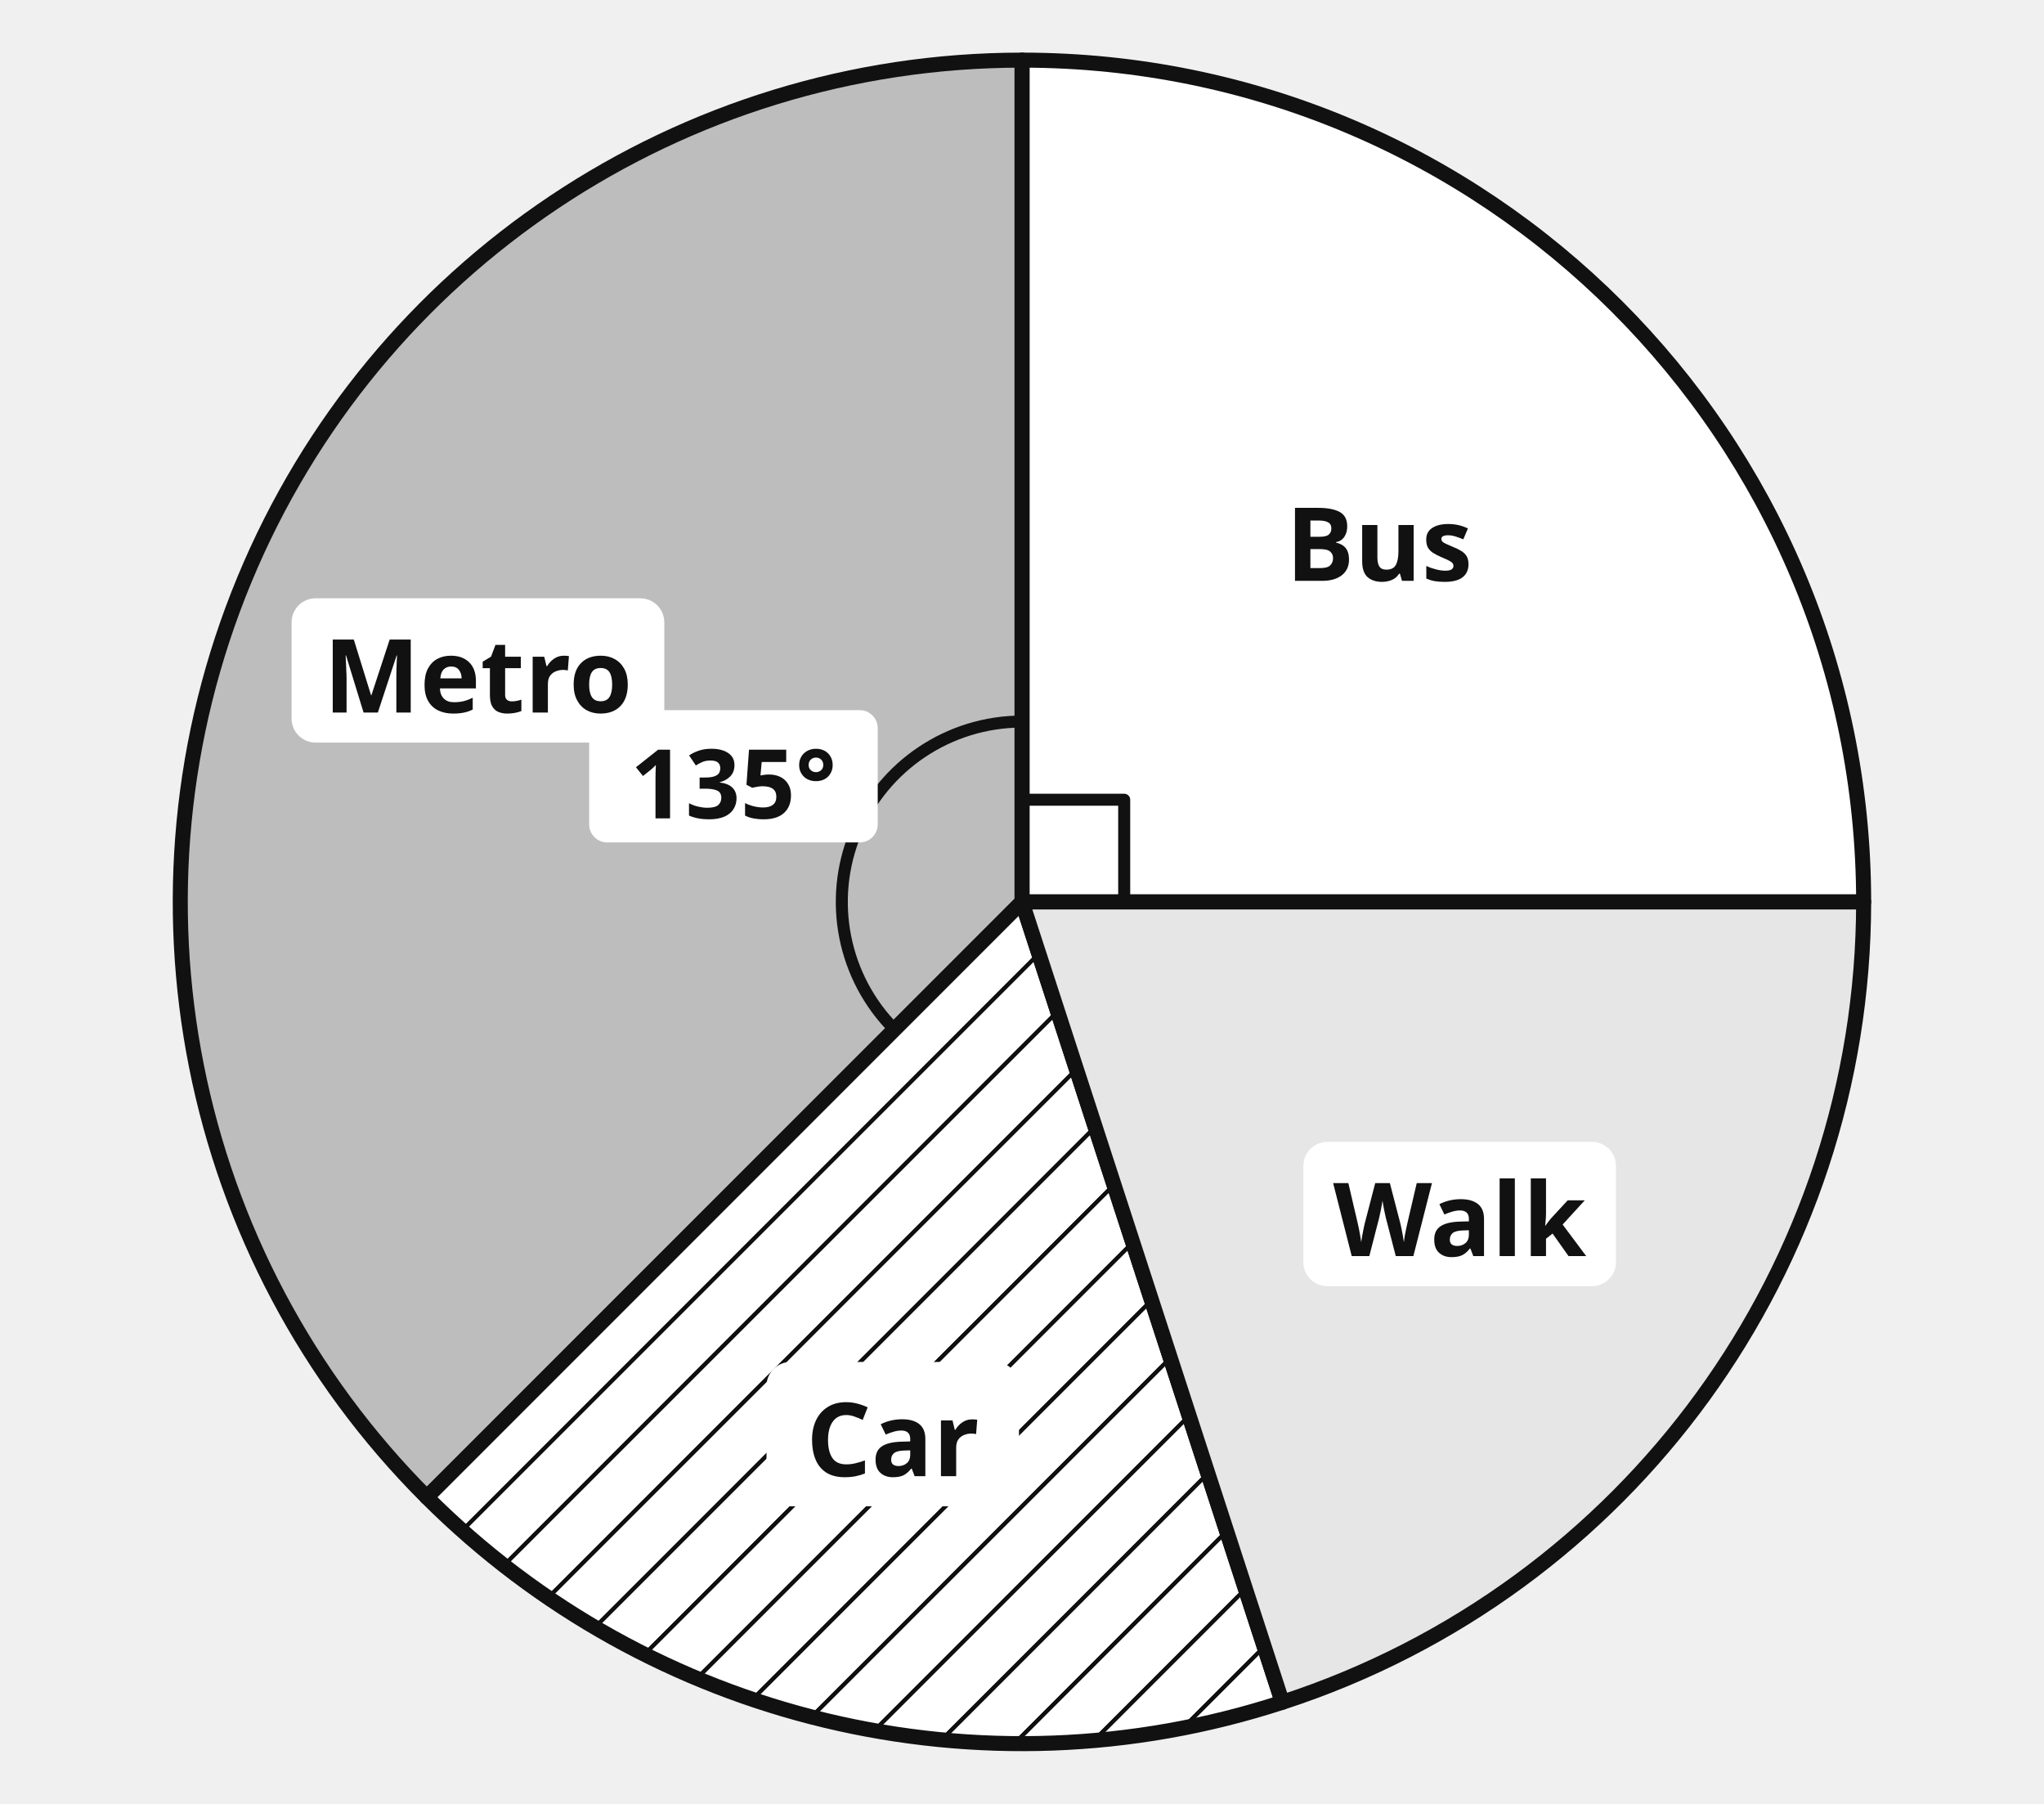
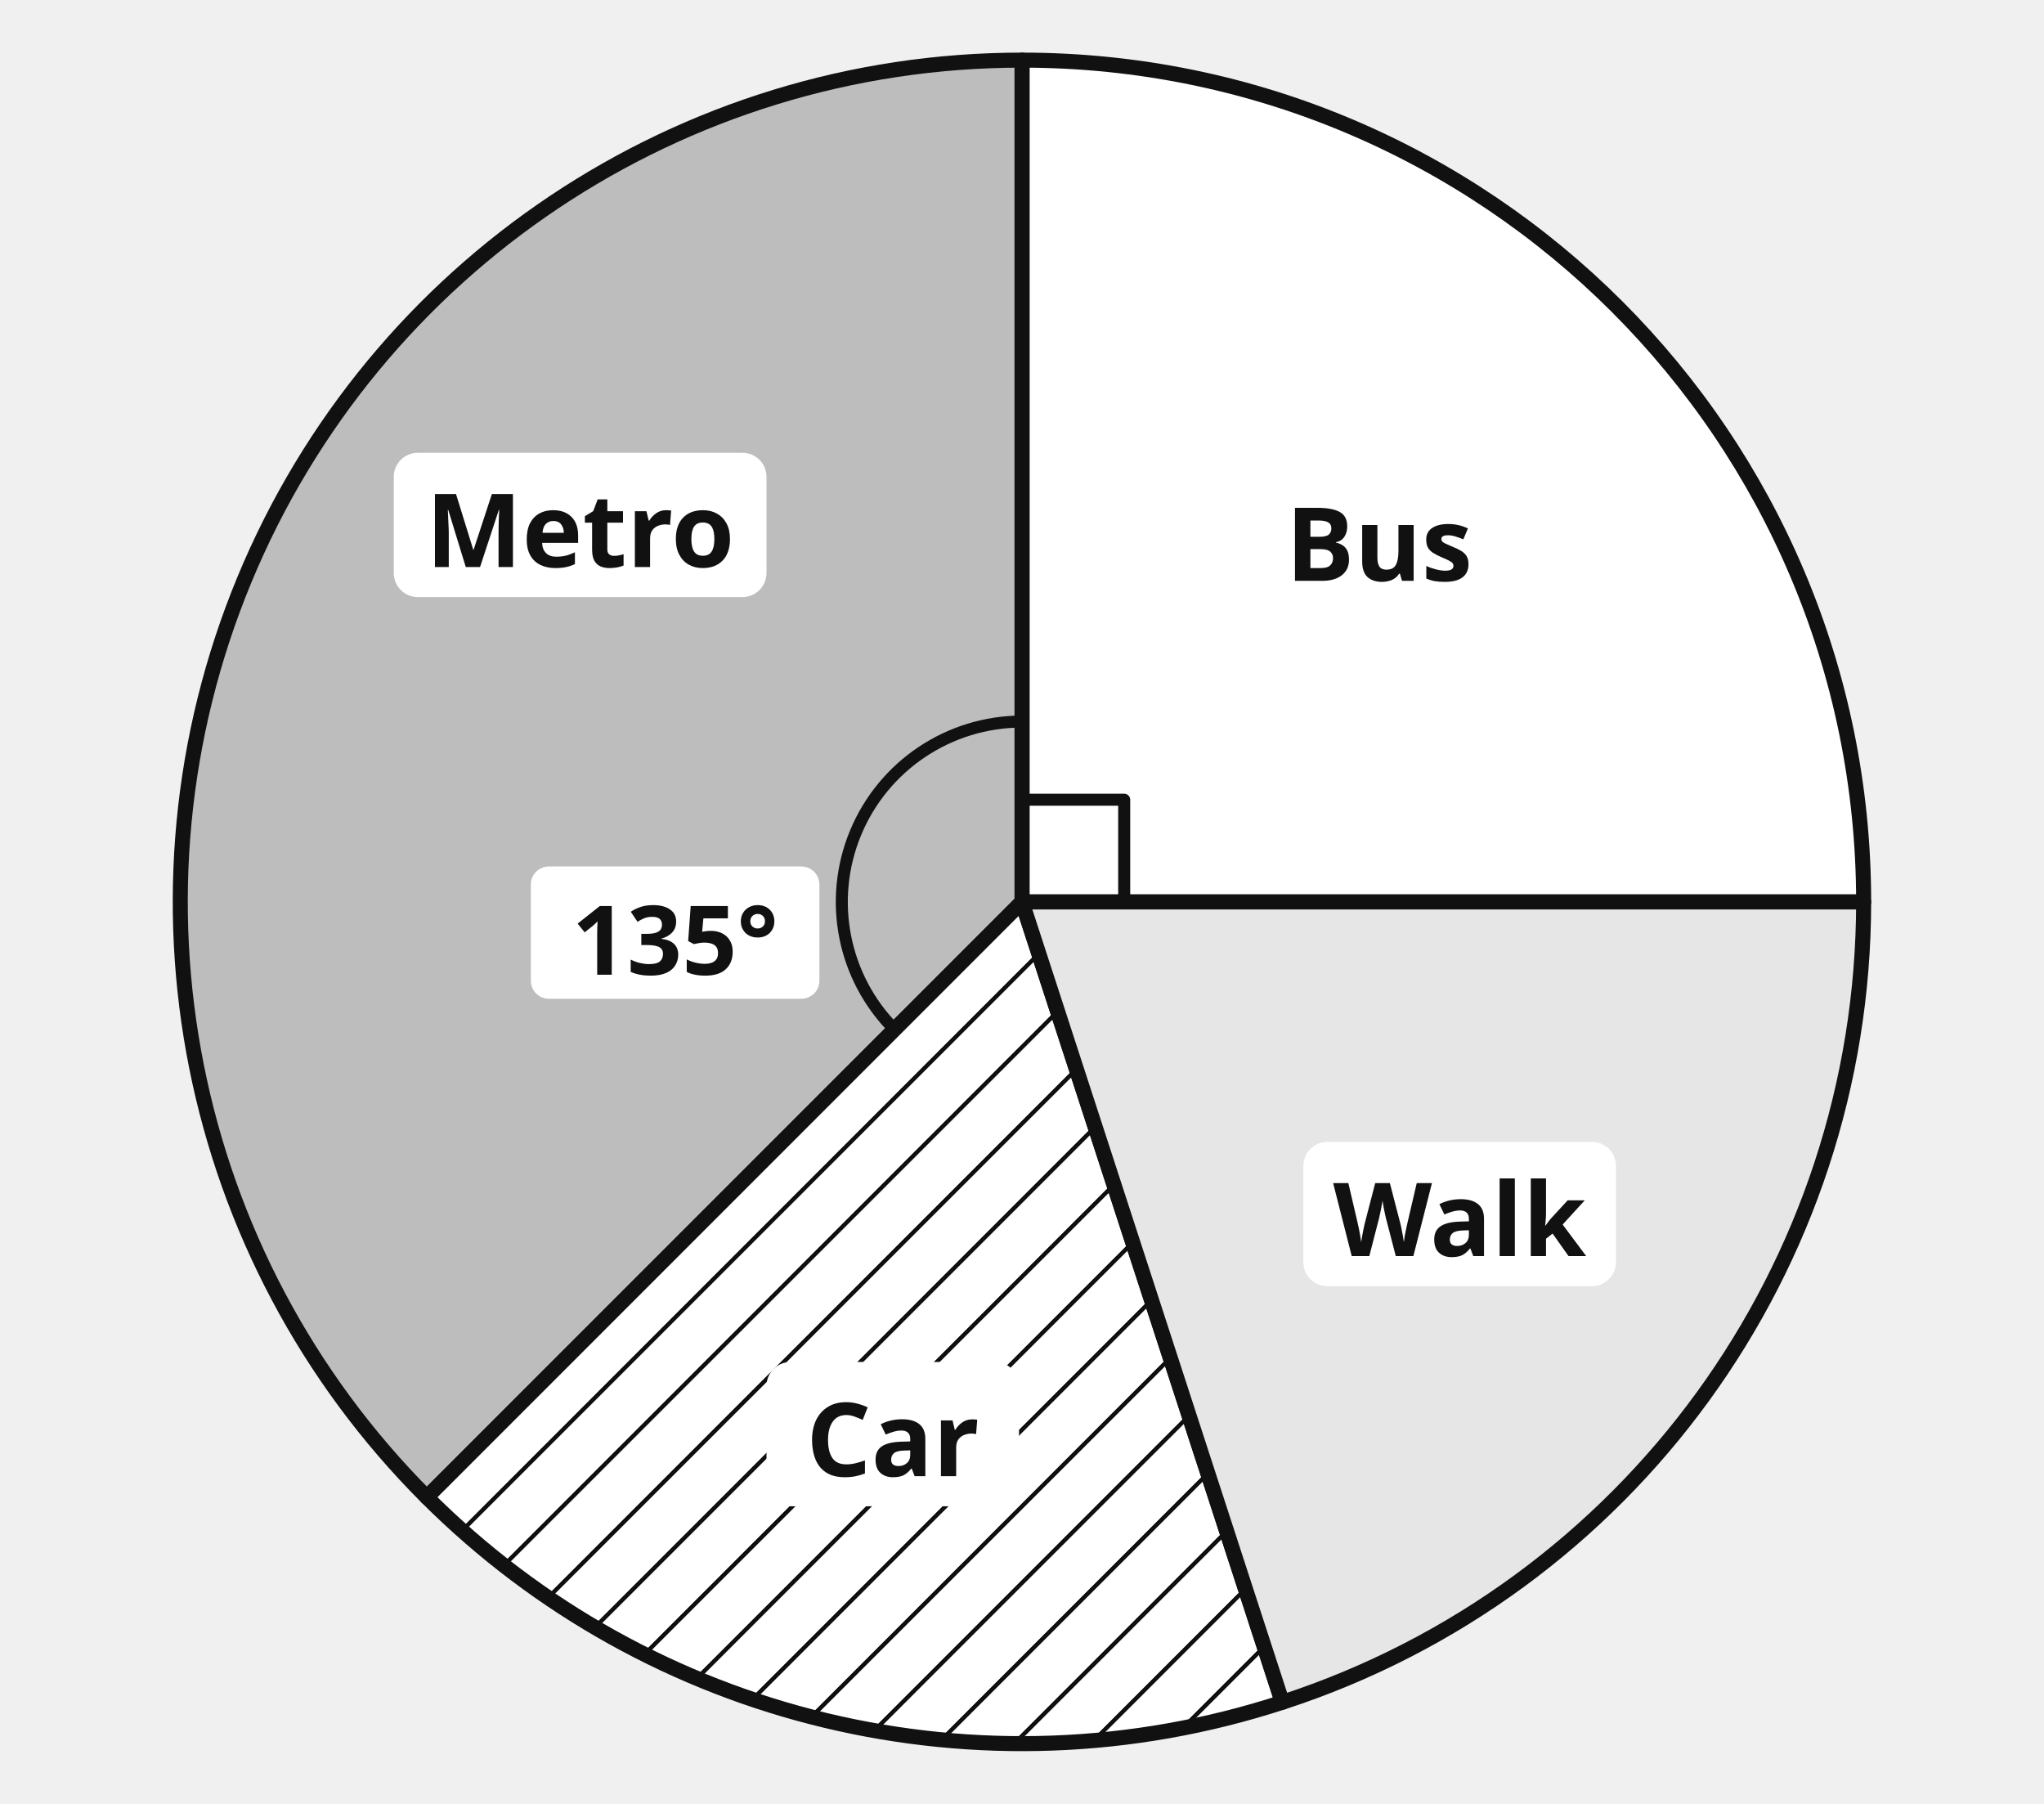
<svg xmlns="http://www.w3.org/2000/svg" viewBox="0 0 340 300" width="340" height="300" font-family="Atkinson Hyperlegible, Noto Sans, sans-serif">
  <defs>
    <pattern id="h1" width="9" height="9" patternUnits="userSpaceOnUse" patternTransform="rotate(45)">
      <rect width="9" height="9" fill="#fff" />
      <line x1="0" y1="0" x2="0" y2="9" stroke="#111" stroke-width="1.4" />
    </pattern>
  </defs>
  <path d="M170,150 L310,150 A140,140 0 0 0 170,10 Z" fill="#fff" stroke="#111" stroke-width="2.5" stroke-linejoin="round" stroke-linecap="round" />
  <path d="M170,150 L170,10 A140,140 0 0 0 71,249 Z" fill="#bdbdbd" stroke="#111" stroke-width="2.5" stroke-linejoin="round" stroke-linecap="round" />
  <path d="M170,150 L71,249 A140,140 0 0 0 213.3,283.1 Z" fill="url(#h1)" stroke="#111" stroke-width="2.5" stroke-linejoin="round" stroke-linecap="round" />
  <path d="M170,150 L213.3,283.1 A140,140 0 0 0 310,150 Z" fill="#e6e6e6" stroke="#111" stroke-width="2.5" stroke-linejoin="round" stroke-linecap="round" />
  <path d="M187,150 L187,133 L170,133" fill="none" stroke="#111" stroke-width="2" stroke-linejoin="round" stroke-linecap="round" />
  <path d="M170,120 A30,30 0 0 0 148.8,171.2" fill="none" stroke="#111" stroke-width="2" stroke-linejoin="round" stroke-linecap="round" />
-   <rect x="98" y="118.1" width="48" height="22" rx="3" fill="#fff" stroke="none" />
-   <text x="122" y="136.1" font-size="16" text-anchor="middle" font-weight="700" fill="#111">135°</text>
+   <rect x="88.3" y="144.1" width="48" height="22" rx="3" fill="#fff" stroke="none" />
+   <text x="112.3" y="162.1" font-size="16" text-anchor="middle" font-weight="700" fill="#111">135°</text>
  <rect x="208.4" y="77.6" width="42" height="24" rx="4" fill="#fff" stroke="none" />
  <text x="229.4" y="96.6" font-size="17" text-anchor="middle" font-weight="700" fill="#111">Bus</text>
-   <rect x="48.5" y="99.5" width="62" height="24" rx="4" fill="#fff" stroke="none" />
-   <text x="79.5" y="118.5" font-size="17" text-anchor="middle" font-weight="700" fill="#111">Metro</text>
+   <rect x="65.5" y="75.3" width="62" height="24" rx="4" fill="#fff" stroke="none" />
+   <text x="96.5" y="94.3" font-size="17" text-anchor="middle" font-weight="700" fill="#111">Metro</text>
  <rect x="127.5" y="226.5" width="42" height="24" rx="4" fill="#fff" stroke="none" />
  <text x="148.5" y="245.5" font-size="17" text-anchor="middle" font-weight="700" fill="#111">Car</text>
  <rect x="216.8" y="189.9" width="52" height="24" rx="4" fill="#fff" stroke="none" />
  <text x="242.8" y="208.9" font-size="17" text-anchor="middle" font-weight="700" fill="#111">Walk</text>
</svg>
